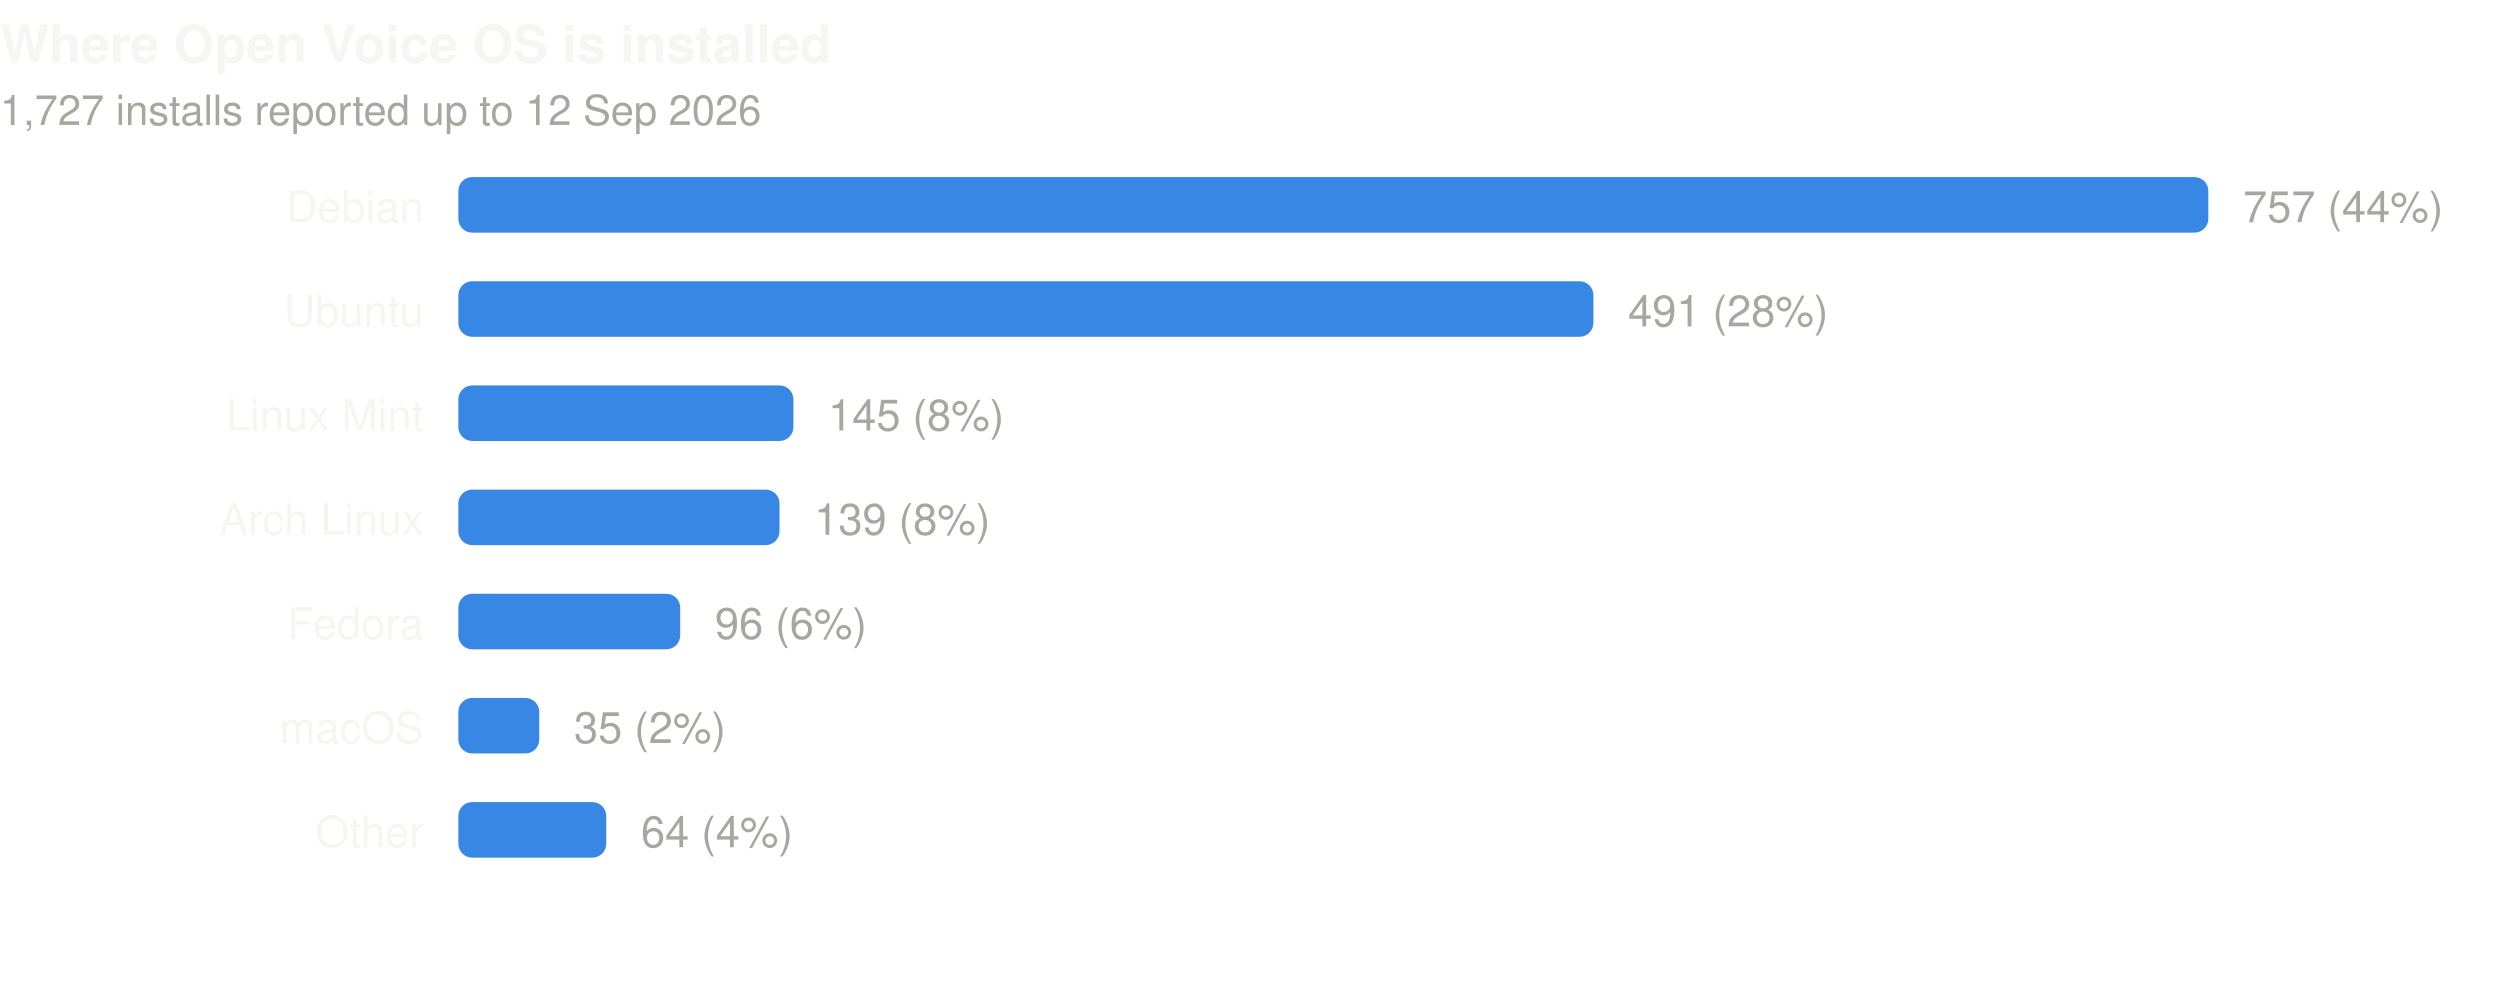
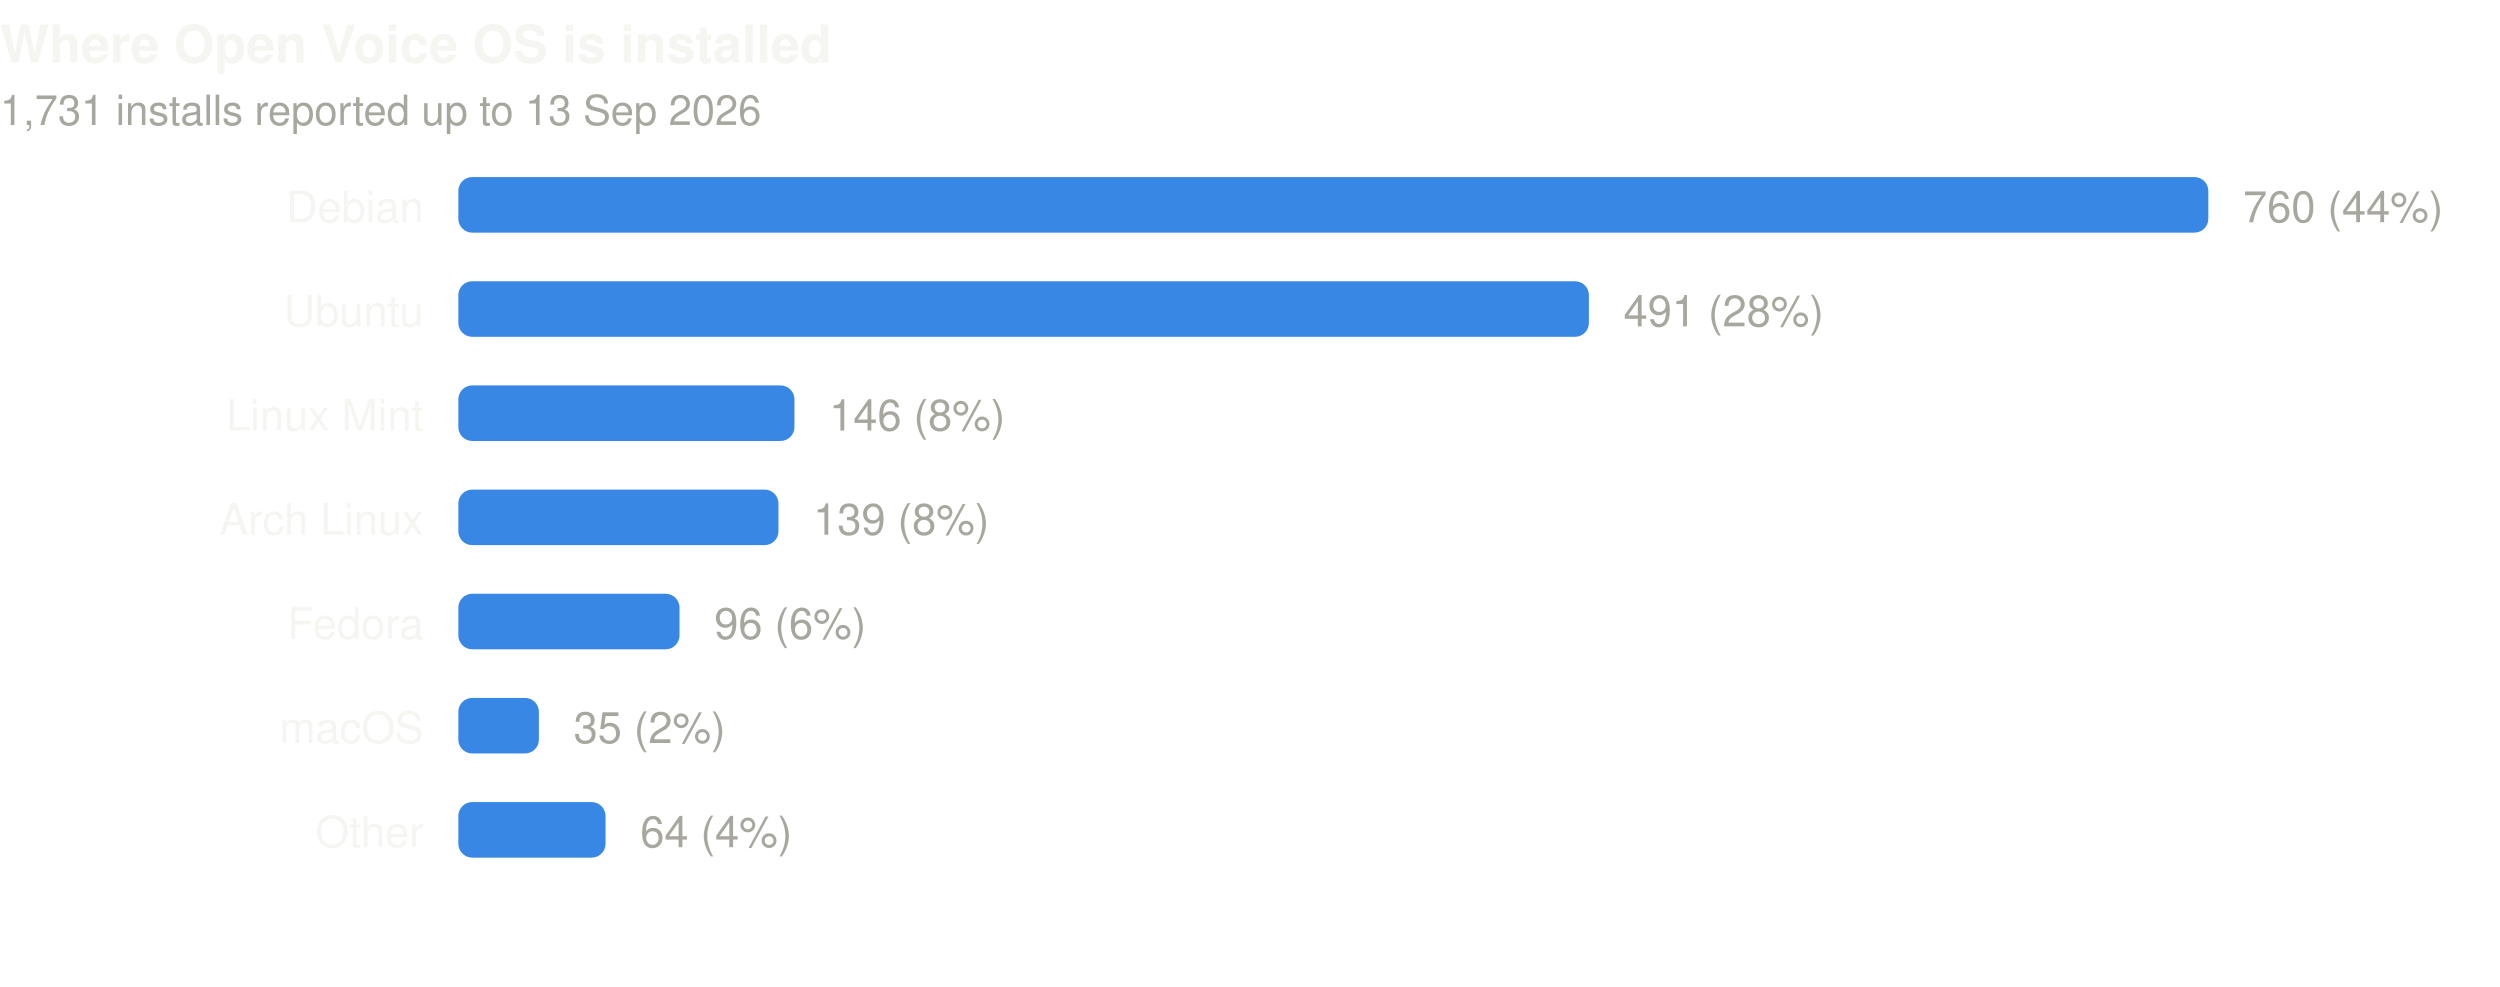
- <svg xmlns="http://www.w3.org/2000/svg" width="720" height="284" viewBox="0 0 720 284" role="img" aria-label="Where Open Voice OS is installed. 1,727 installs reported up to 12 Sep 2026">
+ <svg xmlns="http://www.w3.org/2000/svg" width="720" height="284" viewBox="0 0 720 284" role="img" aria-label="Where Open Voice OS is installed. 1,731 installs reported up to 13 Sep 2026">
  <text x="0" y="18" font-family="ui-sans-serif,-apple-system,BlinkMacSystemFont,'Segoe UI',Helvetica,Arial,sans-serif" font-size="15" font-weight="600" fill="#f5f5f2">Where Open Voice OS is installed</text>
-   <text x="0" y="36" font-family="ui-sans-serif,-apple-system,BlinkMacSystemFont,'Segoe UI',Helvetica,Arial,sans-serif" font-size="12" fill="#a8a79f">1,727 installs reported up to 12 Sep 2026</text>
+   <text x="0" y="36" font-family="ui-sans-serif,-apple-system,BlinkMacSystemFont,'Segoe UI',Helvetica,Arial,sans-serif" font-size="12" fill="#a8a79f">1,731 installs reported up to 13 Sep 2026</text>
  <text x="122" y="64.0" text-anchor="end" font-family="ui-sans-serif,-apple-system,BlinkMacSystemFont,'Segoe UI',Helvetica,Arial,sans-serif" font-size="12.5" fill="#f5f5f2">Debian</text>
  <rect x="132" y="51.0" width="504.0" height="16" rx="4" fill="#3987e5" />
-   <text x="646.0" y="64.0" font-family="ui-sans-serif,-apple-system,BlinkMacSystemFont,'Segoe UI',Helvetica,Arial,sans-serif" font-size="12.5" fill="#a8a79f">757 (44%)</text>
+   <text x="646.0" y="64.0" font-family="ui-sans-serif,-apple-system,BlinkMacSystemFont,'Segoe UI',Helvetica,Arial,sans-serif" font-size="12.5" fill="#a8a79f">760 (44%)</text>
  <text x="122" y="94.0" text-anchor="end" font-family="ui-sans-serif,-apple-system,BlinkMacSystemFont,'Segoe UI',Helvetica,Arial,sans-serif" font-size="12.5" fill="#f5f5f2">Ubuntu</text>
-   <rect x="132" y="81.0" width="326.9" height="16" rx="4" fill="#3987e5" />
-   <text x="468.9" y="94.0" font-family="ui-sans-serif,-apple-system,BlinkMacSystemFont,'Segoe UI',Helvetica,Arial,sans-serif" font-size="12.5" fill="#a8a79f">491 (28%)</text>
+   <rect x="132" y="81.0" width="325.6" height="16" rx="4" fill="#3987e5" />
+   <text x="467.6" y="94.0" font-family="ui-sans-serif,-apple-system,BlinkMacSystemFont,'Segoe UI',Helvetica,Arial,sans-serif" font-size="12.5" fill="#a8a79f">491 (28%)</text>
  <text x="122" y="124.0" text-anchor="end" font-family="ui-sans-serif,-apple-system,BlinkMacSystemFont,'Segoe UI',Helvetica,Arial,sans-serif" font-size="12.5" fill="#f5f5f2">Linux Mint</text>
-   <rect x="132" y="111.0" width="96.5" height="16" rx="4" fill="#3987e5" />
-   <text x="238.5" y="124.0" font-family="ui-sans-serif,-apple-system,BlinkMacSystemFont,'Segoe UI',Helvetica,Arial,sans-serif" font-size="12.5" fill="#a8a79f">145 (8%)</text>
+   <rect x="132" y="111.0" width="96.8" height="16" rx="4" fill="#3987e5" />
+   <text x="238.8" y="124.0" font-family="ui-sans-serif,-apple-system,BlinkMacSystemFont,'Segoe UI',Helvetica,Arial,sans-serif" font-size="12.5" fill="#a8a79f">146 (8%)</text>
  <text x="122" y="154.0" text-anchor="end" font-family="ui-sans-serif,-apple-system,BlinkMacSystemFont,'Segoe UI',Helvetica,Arial,sans-serif" font-size="12.5" fill="#f5f5f2">Arch Linux</text>
-   <rect x="132" y="141.0" width="92.5" height="16" rx="4" fill="#3987e5" />
-   <text x="234.5" y="154.0" font-family="ui-sans-serif,-apple-system,BlinkMacSystemFont,'Segoe UI',Helvetica,Arial,sans-serif" font-size="12.5" fill="#a8a79f">139 (8%)</text>
+   <rect x="132" y="141.0" width="92.2" height="16" rx="4" fill="#3987e5" />
+   <text x="234.2" y="154.0" font-family="ui-sans-serif,-apple-system,BlinkMacSystemFont,'Segoe UI',Helvetica,Arial,sans-serif" font-size="12.5" fill="#a8a79f">139 (8%)</text>
  <text x="122" y="184.0" text-anchor="end" font-family="ui-sans-serif,-apple-system,BlinkMacSystemFont,'Segoe UI',Helvetica,Arial,sans-serif" font-size="12.5" fill="#f5f5f2">Fedora</text>
-   <rect x="132" y="171.0" width="63.9" height="16" rx="4" fill="#3987e5" />
-   <text x="205.9" y="184.0" font-family="ui-sans-serif,-apple-system,BlinkMacSystemFont,'Segoe UI',Helvetica,Arial,sans-serif" font-size="12.5" fill="#a8a79f">96 (6%)</text>
+   <rect x="132" y="171.0" width="63.7" height="16" rx="4" fill="#3987e5" />
+   <text x="205.7" y="184.0" font-family="ui-sans-serif,-apple-system,BlinkMacSystemFont,'Segoe UI',Helvetica,Arial,sans-serif" font-size="12.5" fill="#a8a79f">96 (6%)</text>
  <text x="122" y="214.0" text-anchor="end" font-family="ui-sans-serif,-apple-system,BlinkMacSystemFont,'Segoe UI',Helvetica,Arial,sans-serif" font-size="12.5" fill="#f5f5f2">macOS</text>
-   <rect x="132" y="201.0" width="23.3" height="16" rx="4" fill="#3987e5" />
-   <text x="165.3" y="214.0" font-family="ui-sans-serif,-apple-system,BlinkMacSystemFont,'Segoe UI',Helvetica,Arial,sans-serif" font-size="12.5" fill="#a8a79f">35 (2%)</text>
+   <rect x="132" y="201.0" width="23.2" height="16" rx="4" fill="#3987e5" />
+   <text x="165.2" y="214.0" font-family="ui-sans-serif,-apple-system,BlinkMacSystemFont,'Segoe UI',Helvetica,Arial,sans-serif" font-size="12.5" fill="#a8a79f">35 (2%)</text>
  <text x="122" y="244.0" text-anchor="end" font-family="ui-sans-serif,-apple-system,BlinkMacSystemFont,'Segoe UI',Helvetica,Arial,sans-serif" font-size="12.5" fill="#f5f5f2">Other</text>
-   <rect x="132" y="231.0" width="42.6" height="16" rx="4" fill="#3987e5" />
-   <text x="184.6" y="244.0" font-family="ui-sans-serif,-apple-system,BlinkMacSystemFont,'Segoe UI',Helvetica,Arial,sans-serif" font-size="12.5" fill="#a8a79f">64 (4%)</text>
+   <rect x="132" y="231.0" width="42.4" height="16" rx="4" fill="#3987e5" />
+   <text x="184.4" y="244.0" font-family="ui-sans-serif,-apple-system,BlinkMacSystemFont,'Segoe UI',Helvetica,Arial,sans-serif" font-size="12.5" fill="#a8a79f">64 (4%)</text>
</svg>
